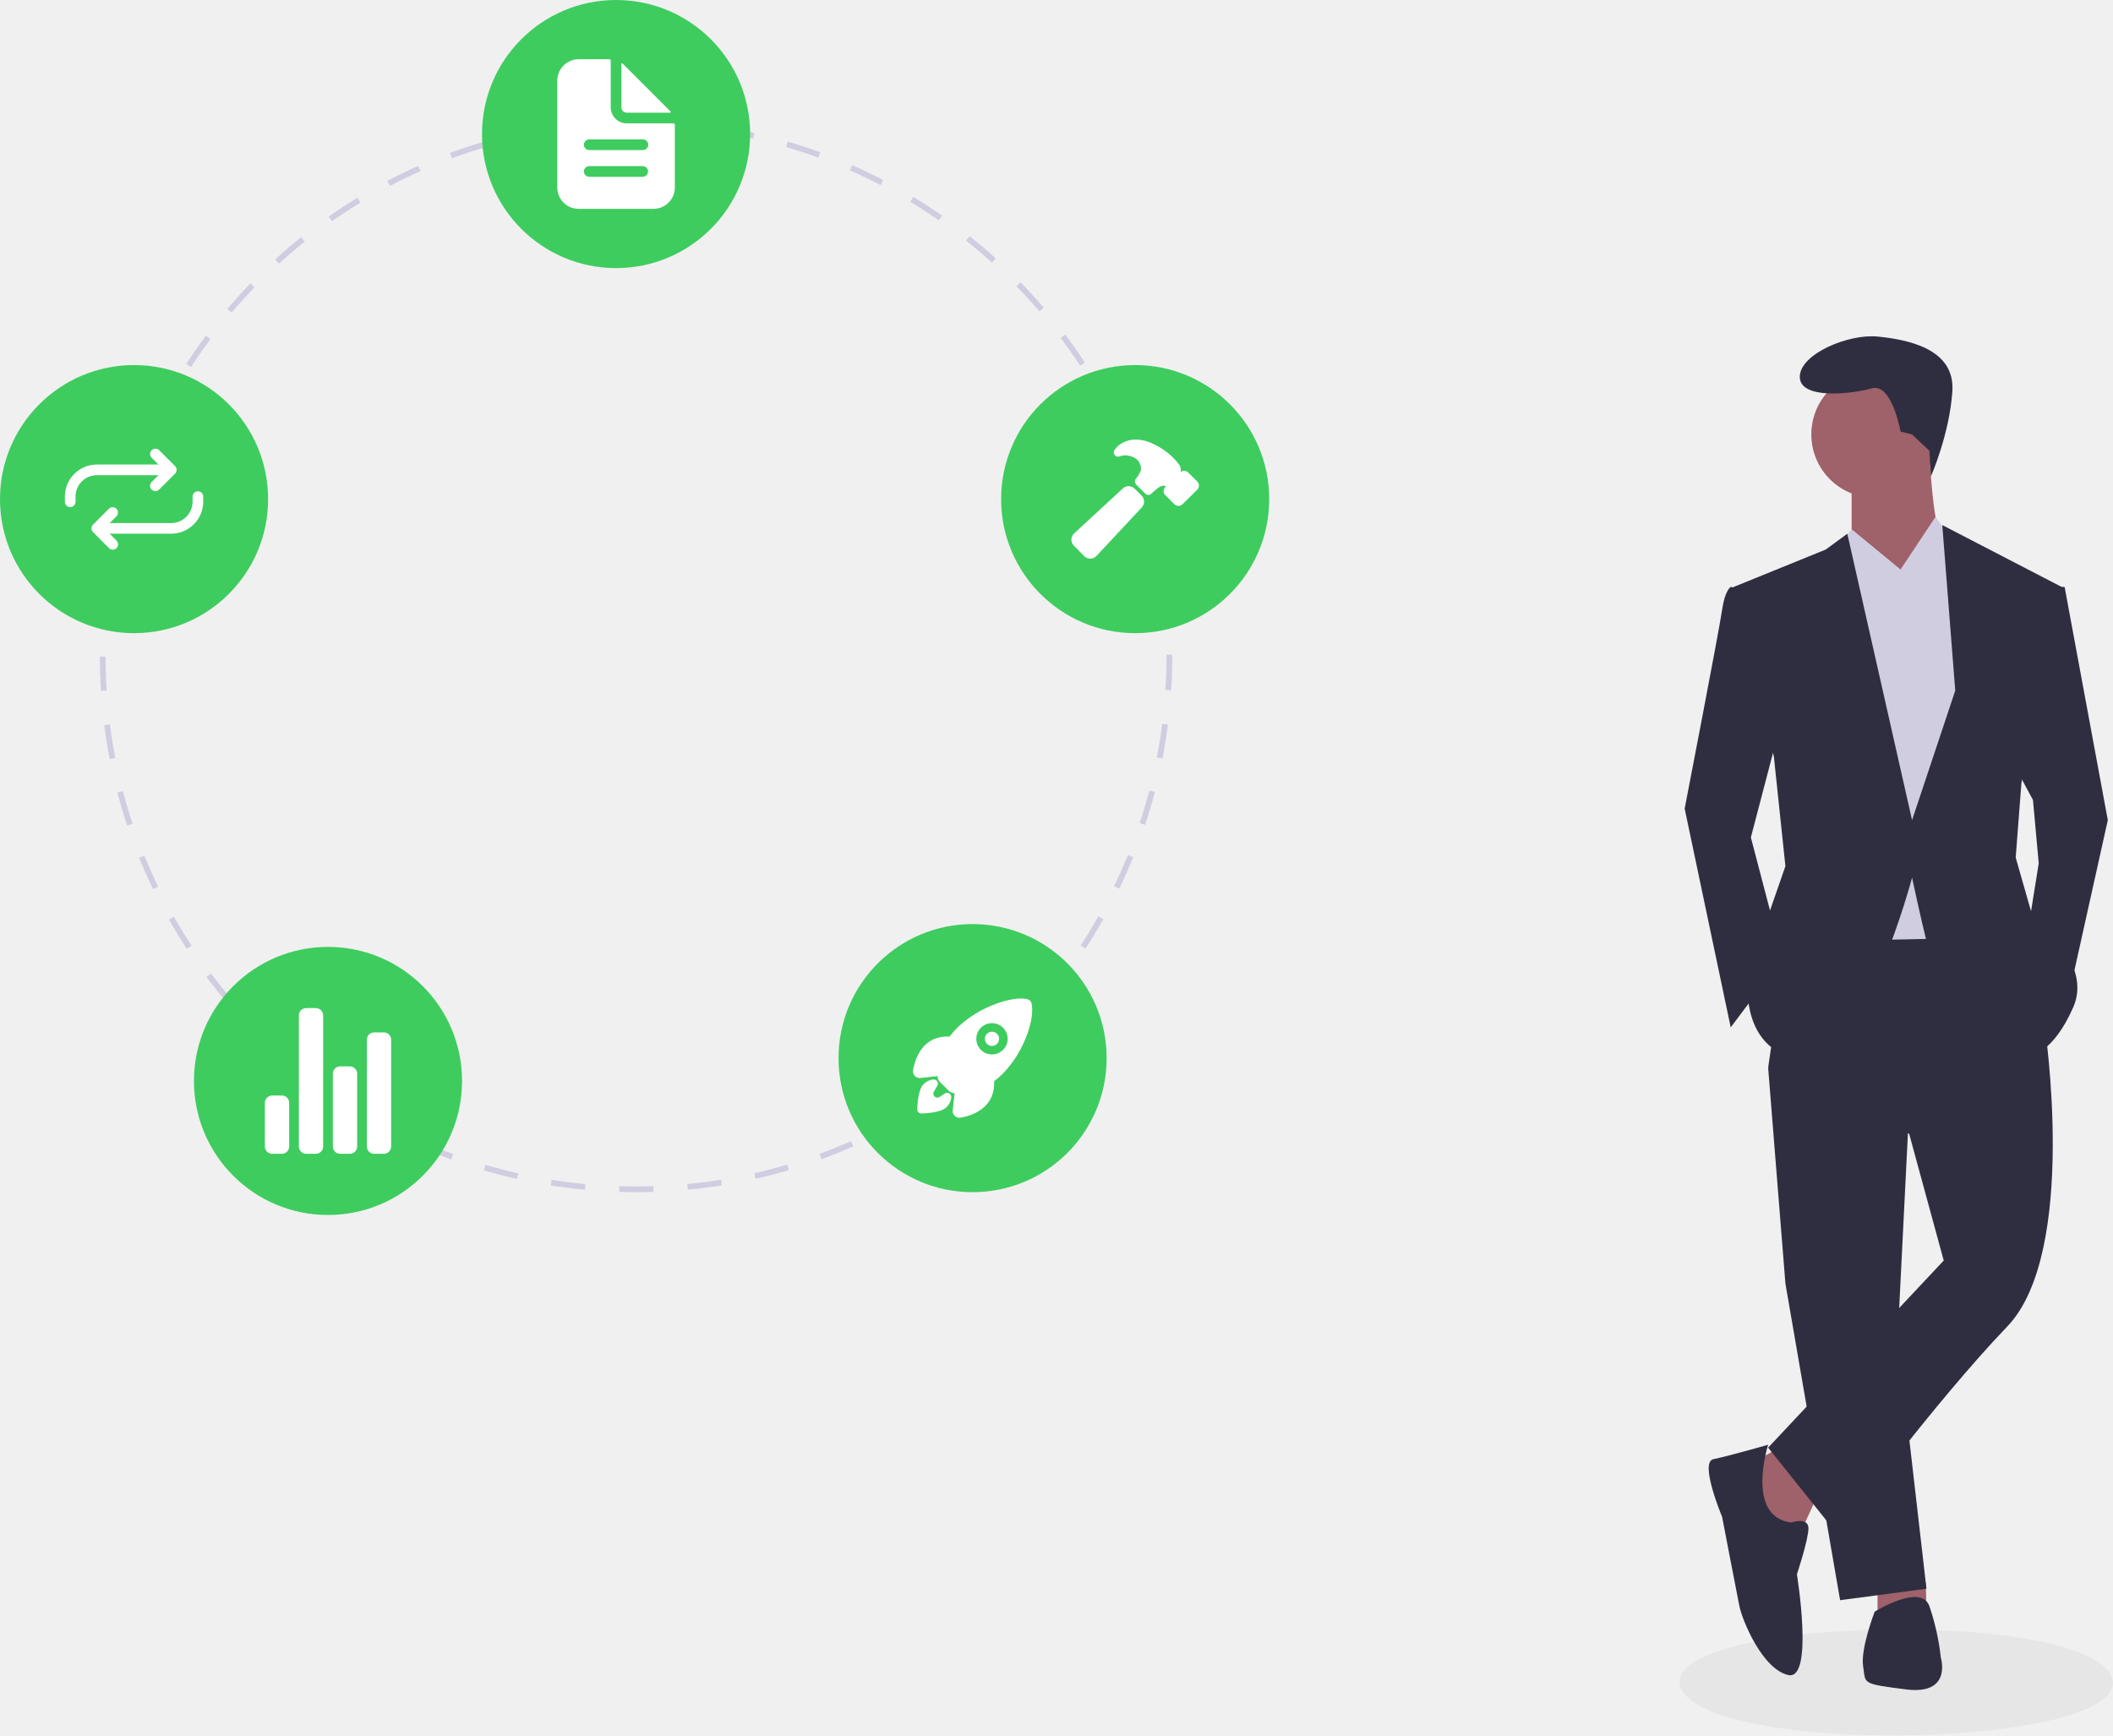
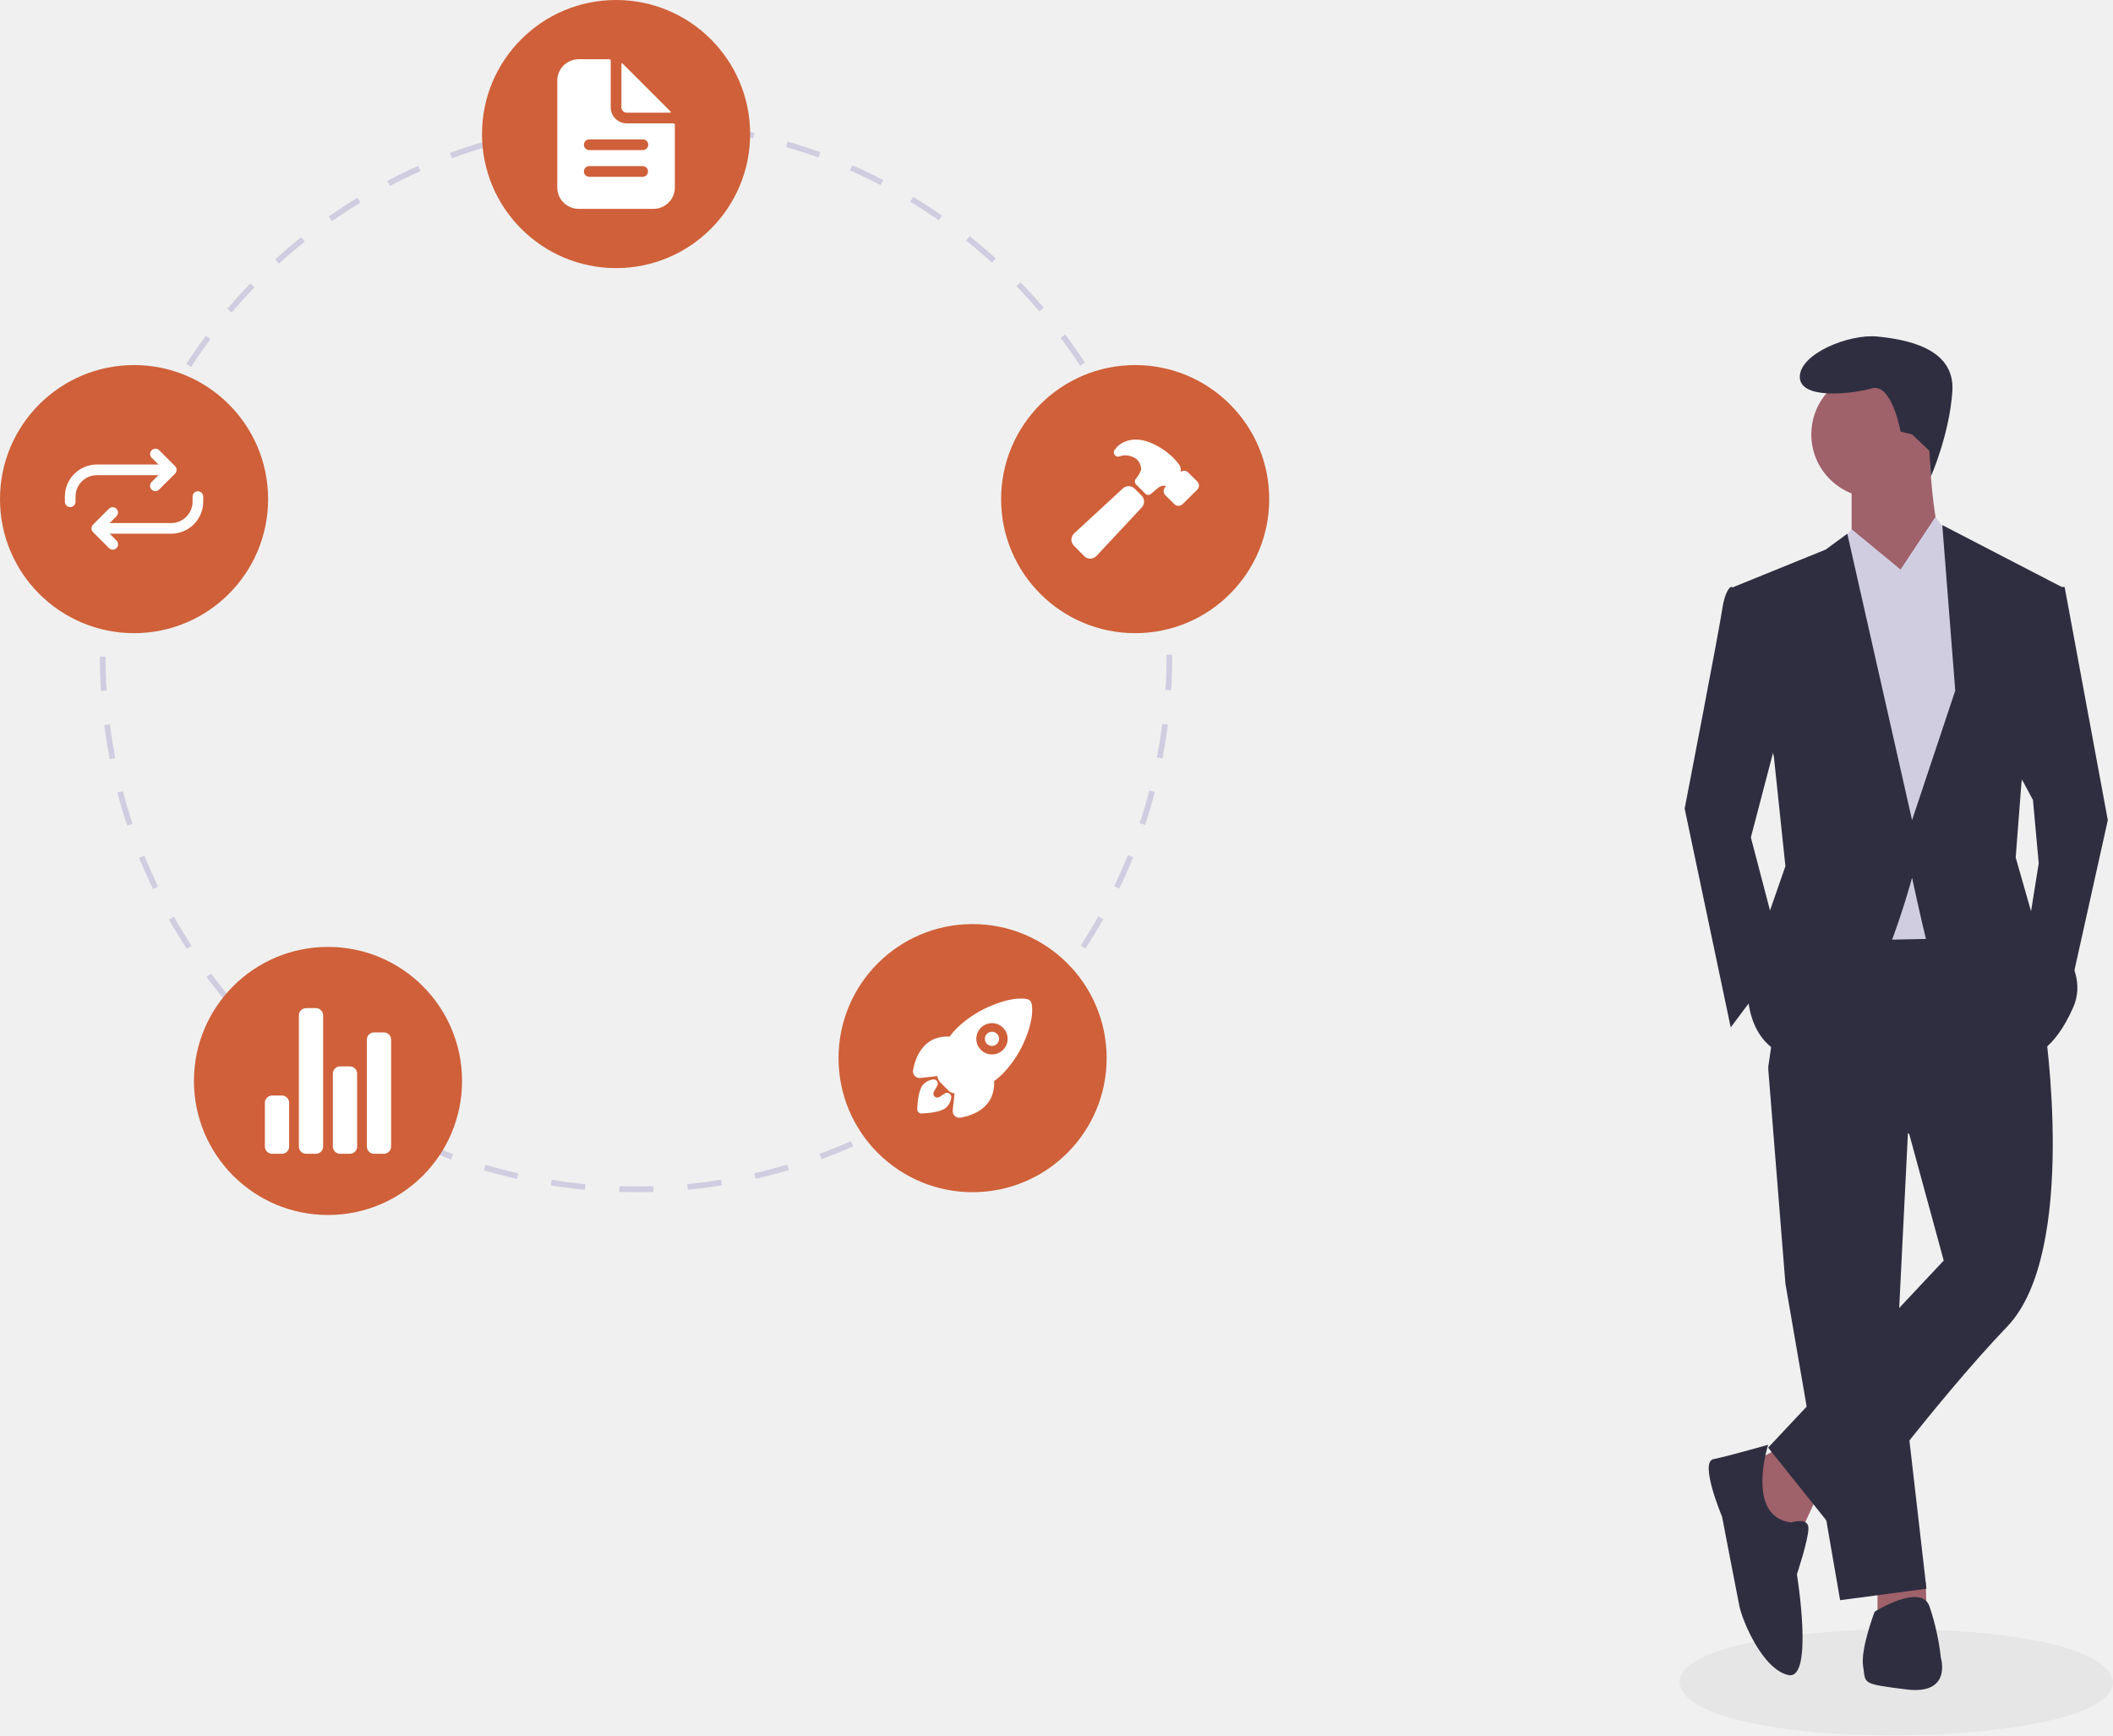
<svg xmlns="http://www.w3.org/2000/svg" data-name="Layer 1" width="740.84" height="608.466" viewBox="0 0 740.84 608.466">
  <path d="M970.42,735.63c.226,23.706-149.154,25.878-152.0.002C818.194,711.928,967.574,709.755,970.42,735.63Z" transform="translate(-229.5799 -145.7671)" fill="#e6e6e6" />
  <polygon points="623.966 507.569 612.864 513.624 619.929 536.837 631.03 537.846 637.086 524.726 623.966 507.569" fill="#9f616a" />
  <polygon points="658.28 553.994 658.28 565.095 675.437 564.086 675.198 554.943 658.28 553.994" fill="#9f616a" />
  <polygon points="619.929 374.348 625.984 450.042 645.16 561.058 675.437 557.021 665.345 469.217 669.382 388.478 619.929 374.348" fill="#2f2e41" />
  <path d="M930.248,463.598l-72.666,1.009-8.074,55.508,49.453,23.213,12.111,44.407L849.509,653.336l24.222,30.277s34.314-46.425,59.545-72.666,13.12-105.971,13.12-105.971Z" transform="translate(-229.5799 -145.7671)" fill="#2f2e41" />
  <circle cx="657.271" cy="152.315" r="22.203" fill="#9f616a" />
  <path d="M878.777,313.221V335.424l15.139,24.222s23.213-17.157,18.166-21.194-6.055-35.324-6.055-35.324Z" transform="translate(-229.5799 -145.7671)" fill="#9f616a" />
  <polygon points="649.197 185.62 634.058 203.786 640.114 329.941 687.548 328.932 695.622 218.925 685.53 190.666 678.607 181.247 666.354 199.749 649.197 185.62" fill="#d0cde1" />
  <path d="M854.555,396.988l-11.102,42.388,11.102,42.388-18.166,24.222-16.148-76.703s12.111-62.573,13.12-69.638,3.028-8.074,3.028-8.074l8.074,1.009Z" transform="translate(-229.5799 -145.7671)" fill="#2f2e41" />
  <polygon points="705.714 267.368 712.779 280.489 714.798 302.692 710.761 327.923 724.89 351.136 739.019 287.553 723.881 205.804 717.825 205.804 705.714 267.368" fill="#2f2e41" />
  <path d="M849.509,652.327s-14.129,4.037-19.176,5.046,3.028,20.185,3.028,20.185,5.046,26.24,6.055,31.287,8.074,22.203,17.157,24.222,3.028-35.324,3.028-35.324,4.037-12.111,4.037-16.148-6.055-2.018-6.055-2.018C841.435,677.558,849.509,652.327,849.509,652.327Z" transform="translate(-229.5799 -145.7671)" fill="#2f2e41" />
  <path d="M882.814,730.039c1.009,6.055-1.009,6.055,15.139,8.074s12.111-11.102,12.111-11.102a84.8,84.8,0,0,0-4.037-18.166c-3.028-8.074-19.176,2.018-19.176,2.018S881.805,723.983,882.814,730.039Z" transform="translate(-229.5799 -145.7671)" fill="#2f2e41" />
  <path d="M906.053,303.833l.526,8.976s6.512-14.727,7.522-29.865S897.952,264.777,887.86,263.768s-27.25,6.055-27.25,14.129,18.166,6.055,25.231,4.037,10.092,15.139,10.092,15.139l4.037,1.009Z" transform="translate(-229.5799 -145.7671)" fill="#2f2e41" />
  <polygon points="643.24 192.767 649.197 185.62 666.354 199.749 649.197 211.86 643.24 192.767" fill="#d0cde1" />
  <polygon points="685.53 190.666 678.465 181.583 666.354 199.749 681.493 210.851 685.53 190.666" fill="#d0cde1" />
  <path d="M851.527,411.117l4.037,38.351-8.074,23.213L842.444,494.885s0,21.194,20.185,22.203,37.342-63.582,37.342-63.582,3.028,14.129,5.046,22.203,36.333,40.37,36.333,40.37,8.074-1.009,15.139-17.157-14.129-31.287-14.129-31.287l-6.056-21.194,2.018-26.24L952.452,351.572,910.568,329.873l4.542,58.032-15.139,45.416-22.708-100.42-7.569,5.551L837.398,351.572Z" transform="translate(-229.5799 -145.7671)" fill="#2f2e41" />
  <path d="M452.664,563.767c-1.996-.016-4.014-.029-5.997-.091l.062-1.999c1.962.061,3.968.088,5.936.09,1.976,0,3.99-.032,5.987-.097l.064,1.998C456.697,563.734,454.661,563.767,452.664,563.767Zm-18.019-.845c-3.981-.377-8.002-.888-11.951-1.518l.315-1.975c3.906.623,7.884,1.129,11.824,1.502Zm36.092-.021-.19-1.99c3.938-.377,7.916-.888,11.822-1.517l.318,1.975C478.739,562.004,474.718,562.52,470.738,562.901Zm-59.873-3.778c-3.898-.884-7.821-1.907-11.658-3.041l.567-1.918c3.796,1.122,7.676,2.134,11.533,3.008Zm83.648-.05-.444-1.949c3.866-.882,7.745-1.898,11.53-3.022l.569,1.918C502.343,557.155,498.421,558.182,494.514,559.073Zm-106.745-6.776c-3.762-1.382-7.525-2.903-11.187-4.523l.81-1.828c3.622,1.602,7.345,3.107,11.066,4.475Zm129.833-.078-.691-1.877c3.699-1.362,7.409-2.867,11.028-4.473l.812,1.828C525.091,549.32,521.34,550.841,517.601,552.218Zm-151.887-9.68c-3.54-1.848-7.075-3.84-10.506-5.92l1.037-1.711c3.395,2.06,6.892,4.029,10.395,5.857Zm173.873-.073-.926-1.772c3.494-1.827,6.983-3.797,10.369-5.854l1.039,1.709C546.646,538.627,543.12,540.618,539.587,542.465ZM345.105,530.039c-3.279-2.288-6.528-4.715-9.659-7.211l1.247-1.564c3.098,2.471,6.313,4.871,9.557,7.135Zm215.05-.071-1.146-1.639c3.243-2.267,6.454-4.667,9.544-7.135l1.248,1.562C566.678,525.251,563.432,527.676,560.155,529.967ZM326.268,515.014c-2.964-2.69-5.878-5.51-8.66-8.378l1.436-1.393c2.752,2.838,5.636,5.627,8.569,8.29Zm252.702-.069-1.346-1.48c2.926-2.657,5.807-5.448,8.563-8.293l1.436,1.391C584.838,509.438,581.926,512.258,578.97,514.945ZM309.501,497.726c-2.595-3.043-5.125-6.208-7.521-9.407l1.601-1.199c2.371,3.166,4.874,6.298,7.442,9.308Zm286.228-.083-1.521-1.297c2.567-3.013,5.071-6.148,7.441-9.318l1.602,1.197C600.854,491.429,598.324,494.598,595.728,497.643ZM295.075,478.452c-2.188-3.351-4.293-6.811-6.258-10.284l1.741-.984c1.943,3.437,4.027,6.86,6.192,10.175Zm315.083-.108-1.676-1.092c2.166-3.321,4.249-6.751,6.193-10.195l1.742.982C614.452,471.521,612.346,474.988,610.157,478.343Zm-326.926-20.838c-1.74-3.6-3.384-7.299-4.886-10.996l1.853-.752c1.486,3.656,3.113,7.316,4.834,10.877Zm338.772-.156L620.203,456.48c1.721-3.566,3.348-7.236,4.836-10.91l1.854.75C625.389,450.034,623.744,453.745,622.004,457.349Zm-347.834-22.142c-1.265-3.799-2.421-7.685-3.436-11.55l1.935-.508c1.003,3.823,2.147,7.668,3.398,11.425Zm356.889-.212-1.898-.629c1.244-3.753,2.384-7.599,3.385-11.43l1.936.506C633.469,427.316,632.317,431.203,631.059,434.996Zm-363.008-23.082c-.764-3.924-1.411-7.925-1.922-11.893l1.983-.256c.506,3.926,1.145,7.884,1.901,11.766Zm369.099-.22-1.963-.379c.75-3.881,1.386-7.841,1.887-11.77l1.984.254C638.552,403.77,637.909,407.772,637.15,411.694ZM264.973,388.031c-.256-3.986-.389-8.038-.393-12.043l2-.002c.004,3.963.135,7.972.389,11.916Zm375.228-.224-1.996-.127c.249-3.94.375-7.949.375-11.913l-.001-.438h2l.001.432C640.58,379.773,640.452,383.824,640.201,387.807ZM266.942,364.072l-1.996-.123c.248-3.994.627-8.029,1.128-11.994l1.984.25C267.562,356.128,267.187,360.121,266.942,364.072Zm371.236-.656c-.26-3.953-.649-7.944-1.158-11.862l1.982-.258c.515,3.96.909,7.993,1.172,11.989ZM269.931,340.435l-1.964-.378c.754-3.925,1.648-7.879,2.655-11.751l1.936.503C271.561,332.64,270.678,336.551,269.931,340.435Zm365.171-.645c-.762-3.886-1.66-7.794-2.668-11.617l1.934-.51c1.02,3.864,1.927,7.814,2.697,11.742ZM275.93,317.377l-1.899-.627c1.255-3.8,2.653-7.612,4.154-11.331l1.855.749C278.554,309.846,277.171,313.617,275.93,317.377Zm353.095-.624c-1.256-3.754-2.649-7.514-4.143-11.177l1.852-.755c1.51,3.702,2.919,7.503,4.188,11.297ZM284.863,295.25l-1.803-.867c1.735-3.606,3.611-7.205,5.575-10.695l1.743.981C288.435,288.122,286.579,291.682,284.863,295.25Zm335.172-.545c-1.723-3.551-3.585-7.098-5.538-10.542l1.74-.986c1.974,3.48,3.856,7.066,5.597,10.656ZM296.56,274.465l-1.677-1.091c2.181-3.353,4.501-6.68,6.895-9.89l1.604,1.195C301.014,267.856,298.718,271.148,296.56,274.465Zm311.732-.471c-2.164-3.305-4.466-6.587-6.843-9.754l1.6-1.2c2.402,3.201,4.729,6.518,6.917,9.858ZM310.812,255.354l-1.523-1.295c2.59-3.047,5.313-6.051,8.094-8.928l1.438,1.39C316.07,249.367,313.376,252.339,310.812,255.354Zm283.185-.412c-2.571-3.006-5.274-5.97-8.032-8.808l1.434-1.394c2.788,2.868,5.52,5.863,8.118,8.901Zm-266.623-16.725-1.347-1.479c2.959-2.696,6.042-5.328,9.16-7.823l1.25,1.562C333.352,232.945,330.303,235.549,327.374,238.216Zm250.011-.363c-2.933-2.655-5.99-5.251-9.09-7.717l1.246-1.565c3.132,2.493,6.223,5.117,9.186,7.8ZM345.973,223.33l-1.147-1.638c3.272-2.293,6.663-4.511,10.078-6.591l1.041,1.708C352.566,218.868,349.211,221.062,345.973,223.33Zm212.758-.318c-3.256-2.266-6.621-4.453-10.003-6.499l1.035-1.711c3.418,2.068,6.82,4.278,10.11,6.568ZM366.307,210.942l-.929-1.771c3.536-1.854,7.18-3.619,10.831-5.245l.813,1.827C373.41,207.361,369.805,209.107,366.307,210.942Zm172.02-.274c-3.512-1.828-7.131-3.566-10.758-5.166l.808-1.83c3.665,1.617,7.324,3.374,10.874,5.221Zm-150.281-9.401-.694-1.876c3.75-1.387,7.595-2.67,11.429-3.813l.571,1.917C395.559,198.625,391.755,199.895,388.046,201.267Zm128.452-.227c-3.717-1.36-7.526-2.616-11.32-3.732l.564-1.919c3.835,1.128,7.685,2.398,11.443,3.773ZM410.878,194.46l-.446-1.949c3.891-.892,7.869-1.668,11.824-2.311l.32,1.975C418.663,192.81,414.727,193.578,410.878,194.46Zm82.763-.145c-3.856-.869-7.795-1.624-11.706-2.244l.313-1.976c3.953.627,7.934,1.39,11.832,2.269Zm-59.245-3.67-.193-1.99c3.971-.385,8.015-.648,12.021-.782l.066,1.999C442.326,190.003,438.325,190.263,434.396,190.644Zm35.713-.062c-3.935-.368-7.938-.614-11.896-.731l.06-1.999c4.0.119,8.046.368,12.022.739Z" transform="translate(-229.5799 -145.7671)" fill="#d0cde1" />
-   <circle cx="216" cy="47" r="47" fill="#3ecc5f" />
-   <circle cx="398" cy="175" r="47" fill="#3ecc5f" />
-   <circle cx="341" cy="371" r="47" fill="#3ecc5f" />
-   <circle cx="115" cy="379" r="47" fill="#3ecc5f" />
-   <circle cx="47" cy="175" r="47" fill="#3ecc5f" />
+   <circle cx="216" cy="47" r="47" fill="#cf6039" />
+   <circle cx="398" cy="175" r="47" fill="#cf6039" />
+   <circle cx="341" cy="371" r="47" fill="#cf6039" />
+   <circle cx="115" cy="379" r="47" fill="#cf6039" />
+   <circle cx="47" cy="175" r="47" fill="#cf6039" />
  <path d="M465.721,189.02H449.327a5.621,5.621,0,0,1-5.621-5.621V167.005a.468.468,0,0,0-.468-.468H432.465a7.494,7.494,0,0,0-7.494,7.494v37.472a7.494,7.494,0,0,0,7.494,7.494H458.695a7.494,7.494,0,0,0,7.494-7.494V189.488A.468.468,0,0,0,465.721,189.02ZM454.948,207.756H436.212a1.874,1.874,0,1,1,0-3.747H454.948a1.874,1.874,0,0,1,0,3.747Zm0-9.368H436.212a1.874,1.874,0,1,1,0-3.747H454.948a1.874,1.874,0,1,1,0,3.747Z" transform="translate(-229.5799 -145.7671)" fill="#fff" />
  <path d="M464.693,184.874l-16.84-16.84a.234.234,0,0,0-.399.165v15.201a1.874,1.874,0,0,0,1.874,1.874h15.201a.234.234,0,0,0,.165-.399Z" transform="translate(-229.5799 -145.7671)" fill="#fff" />
  <path d="M577.378,507.508a2.491,2.491,0,1,0,1.762.729A2.491,2.491,0,0,0,577.378,507.508Z" transform="translate(-229.5799 -145.7671)" fill="#fff" />
  <path d="M591.245,497.548v-.008a1.904,1.904,0,0,0-1.412-1.428c-2.781-.678-7.156.045-12.004,1.986a38.607,38.607,0,0,0-12.559,7.953,29.929,29.929,0,0,0-2.758,3.157,12.232,12.232,0,0,0-5.466.878c-5.388,2.371-6.927,8.44-7.337,10.932a2.333,2.333,0,0,0,2.537,2.706h.012l6.003-.655c.007.077.016.147.022.211a3.207,3.207,0,0,0,.924,1.934l2.929,2.931a3.198,3.198,0,0,0,1.933.925l.201.021-.653,5.995v.012a2.333,2.333,0,0,0,2.081,2.561q.108.011.216.012a2.357,2.357,0,0,0,.387-.032c2.506-.403,8.572-1.923,10.937-7.341a12.342,12.342,0,0,0,.882-5.444,29.378,29.378,0,0,0,3.168-2.758,38.329,38.329,0,0,0,7.961-12.461C591.179,504.843,591.906,500.435,591.245,497.548Zm-9.991,16.32a5.485,5.485,0,1,1-.004-7.756l.004.004a5.441,5.441,0,0,1,.058,7.694Z" transform="translate(-229.5799 -145.7671)" fill="#fff" />
  <path d="M561.8,528.94a1.493,1.493,0,0,0-1.027.249c-.596.408-1.195.811-1.8,1.204a1.392,1.392,0,0,1-1.96-1.866l1.134-1.96a1.493,1.493,0,0,0-1.415-2.325,5.716,5.716,0,0,0-3.325,1.629c-.342.343-1.38,1.382-1.939,5.344a33.401,33.401,0,0,0-.3,3.432,1.493,1.493,0,0,0,1.454,1.531q.019.001.039 0h.037a33.585,33.585,0,0,0,3.434-.299c3.963-.56,5.003-1.6,5.345-1.941a5.645,5.645,0,0,0,1.623-3.335A1.493,1.493,0,0,0,561.8,528.94Z" transform="translate(-229.5799 -145.7671)" fill="#fff" />
  <path d="M328.405,550.307h-3.405a2.554,2.554,0,0,1-2.554-2.554V532.429a2.554,2.554,0,0,1,2.554-2.554h3.405a2.554,2.554,0,0,1,2.554,2.554V547.753A2.554,2.554,0,0,1,328.405,550.307Z" transform="translate(-229.5799 -145.7671)" fill="#fff" />
  <path d="M352.242,550.307h-3.405a2.554,2.554,0,0,1-2.554-2.554V522.213a2.554,2.554,0,0,1,2.554-2.554h3.405a2.554,2.554,0,0,1,2.554,2.554V547.753A2.554,2.554,0,0,1,352.242,550.307Z" transform="translate(-229.5799 -145.7671)" fill="#fff" />
  <path d="M364.16,550.307h-3.405a2.554,2.554,0,0,1-2.554-2.554V510.295a2.554,2.554,0,0,1,2.554-2.554h3.405a2.554,2.554,0,0,1,2.554,2.554V547.753A2.554,2.554,0,0,1,364.16,550.307Z" transform="translate(-229.5799 -145.7671)" fill="#fff" />
  <path d="M340.323,550.307H336.918a2.554,2.554,0,0,1-2.554-2.554V501.781a2.554,2.554,0,0,1,2.554-2.554h3.405a2.554,2.554,0,0,1,2.554,2.554V547.753A2.554,2.554,0,0,1,340.323,550.307Z" transform="translate(-229.5799 -145.7671)" fill="#fff" />
  <path d="M629.831,319.536l-2.433-2.434a2.982,2.982,0,0,0-4.206-.011l-16.915,15.61a3.159,3.159,0,0,0-1.058,2.149,2.992,2.992,0,0,0,.858,2.231l3.634,3.674.007.007a3.009,3.009,0,0,0,2.114.878h.11a3.129,3.129,0,0,0,2.159-1.041L629.821,323.761a2.982,2.982,0,0,0,.018-4.217Z" transform="translate(-229.5799 -145.7671)" fill="#fff" />
  <path d="M649.384,314.617l-.029-.029-3.193-3.161a2,2,0,0,0-1.424-.583,2.04,2.04,0,0,0-1.192.386c0-.04.006-.079.008-.114a3.406,3.406,0,0,0-.485-2.35,24.039,24.039,0,0,0-2.311-2.678l-.007-.007a25.222,25.222,0,0,0-8.081-5.212,13.003,13.003,0,0,0-4.946-.974,9.426,9.426,0,0,0-6.033,2.113,11.174,11.174,0,0,0-1.321,1.511,1.491,1.491,0,0,0,1.738,2.268,6.936,6.936,0,0,1,.799-.245,5.913,5.913,0,0,1,1.719-.107,7.228,7.228,0,0,1,3.326,1.22,4.79,4.79,0,0,1,1.701,3.829,9.939,9.939,0,0,1-1.864,3.213,1.491,1.491,0,0,0,.135,1.957l3.206,3.206a1.491,1.491,0,0,0,2.05.058c.907-.81,2.288-2.03,2.77-2.329a3.47,3.47,0,0,1,1.37-.54,1.787,1.787,0,0,1,1.052.222.116.116,0,0,1-.029.089l-.17.161-.028.026a2.005,2.005,0,0,0-.005,2.836l.01.01,3.192,3.16a1.999,1.999,0,0,0,1.424.582,2.022,2.022,0,0,0,1.418-.578l5.171-5.108c.018-.018.035-.036.052-.055A2.038,2.038,0,0,0,649.384,314.617Z" transform="translate(-229.5799 -145.7671)" fill="#fff" />
  <path d="M284.042,317.969a1.866,1.866,0,0,1-1.319-3.185l4.278-4.278-4.278-4.278a1.866,1.866,0,0,1,2.638-2.638l5.597,5.597a1.865,1.865,0,0,1,0,2.638l-5.597,5.597A1.86,1.86,0,0,1,284.042,317.969Z" transform="translate(-229.5799 -145.7671)" fill="#fff" />
  <path d="M254.193,323.565a1.866,1.866,0,0,1-1.866-1.866v-1.866a11.249,11.249,0,0,1,11.188-11.194h24.258a1.866,1.866,0,1,1,0,3.731H263.521a7.507,7.507,0,0,0-7.462,7.468v1.86A1.866,1.866,0,0,1,254.193,323.565Z" transform="translate(-229.5799 -145.7671)" fill="#fff" />
  <path d="M269.118,338.49a1.86,1.86,0,0,1-1.319-.546l-5.597-5.597a1.865,1.865,0,0,1,0-2.638l5.597-5.597a1.866,1.866,0,0,1,2.638,2.638l-4.278,4.278,4.278,4.278a1.866,1.866,0,0,1-1.319,3.185Z" transform="translate(-229.5799 -145.7671)" fill="#fff" />
  <path d="M265.386,332.893a1.866,1.866,0,0,1,0-3.731H289.639a7.507,7.507,0,0,0,7.462-7.468v-1.86a1.866,1.866,0,0,1,3.731,0v1.866a11.249,11.249,0,0,1-11.188,11.194Z" transform="translate(-229.5799 -145.7671)" fill="#fff" />
</svg>
